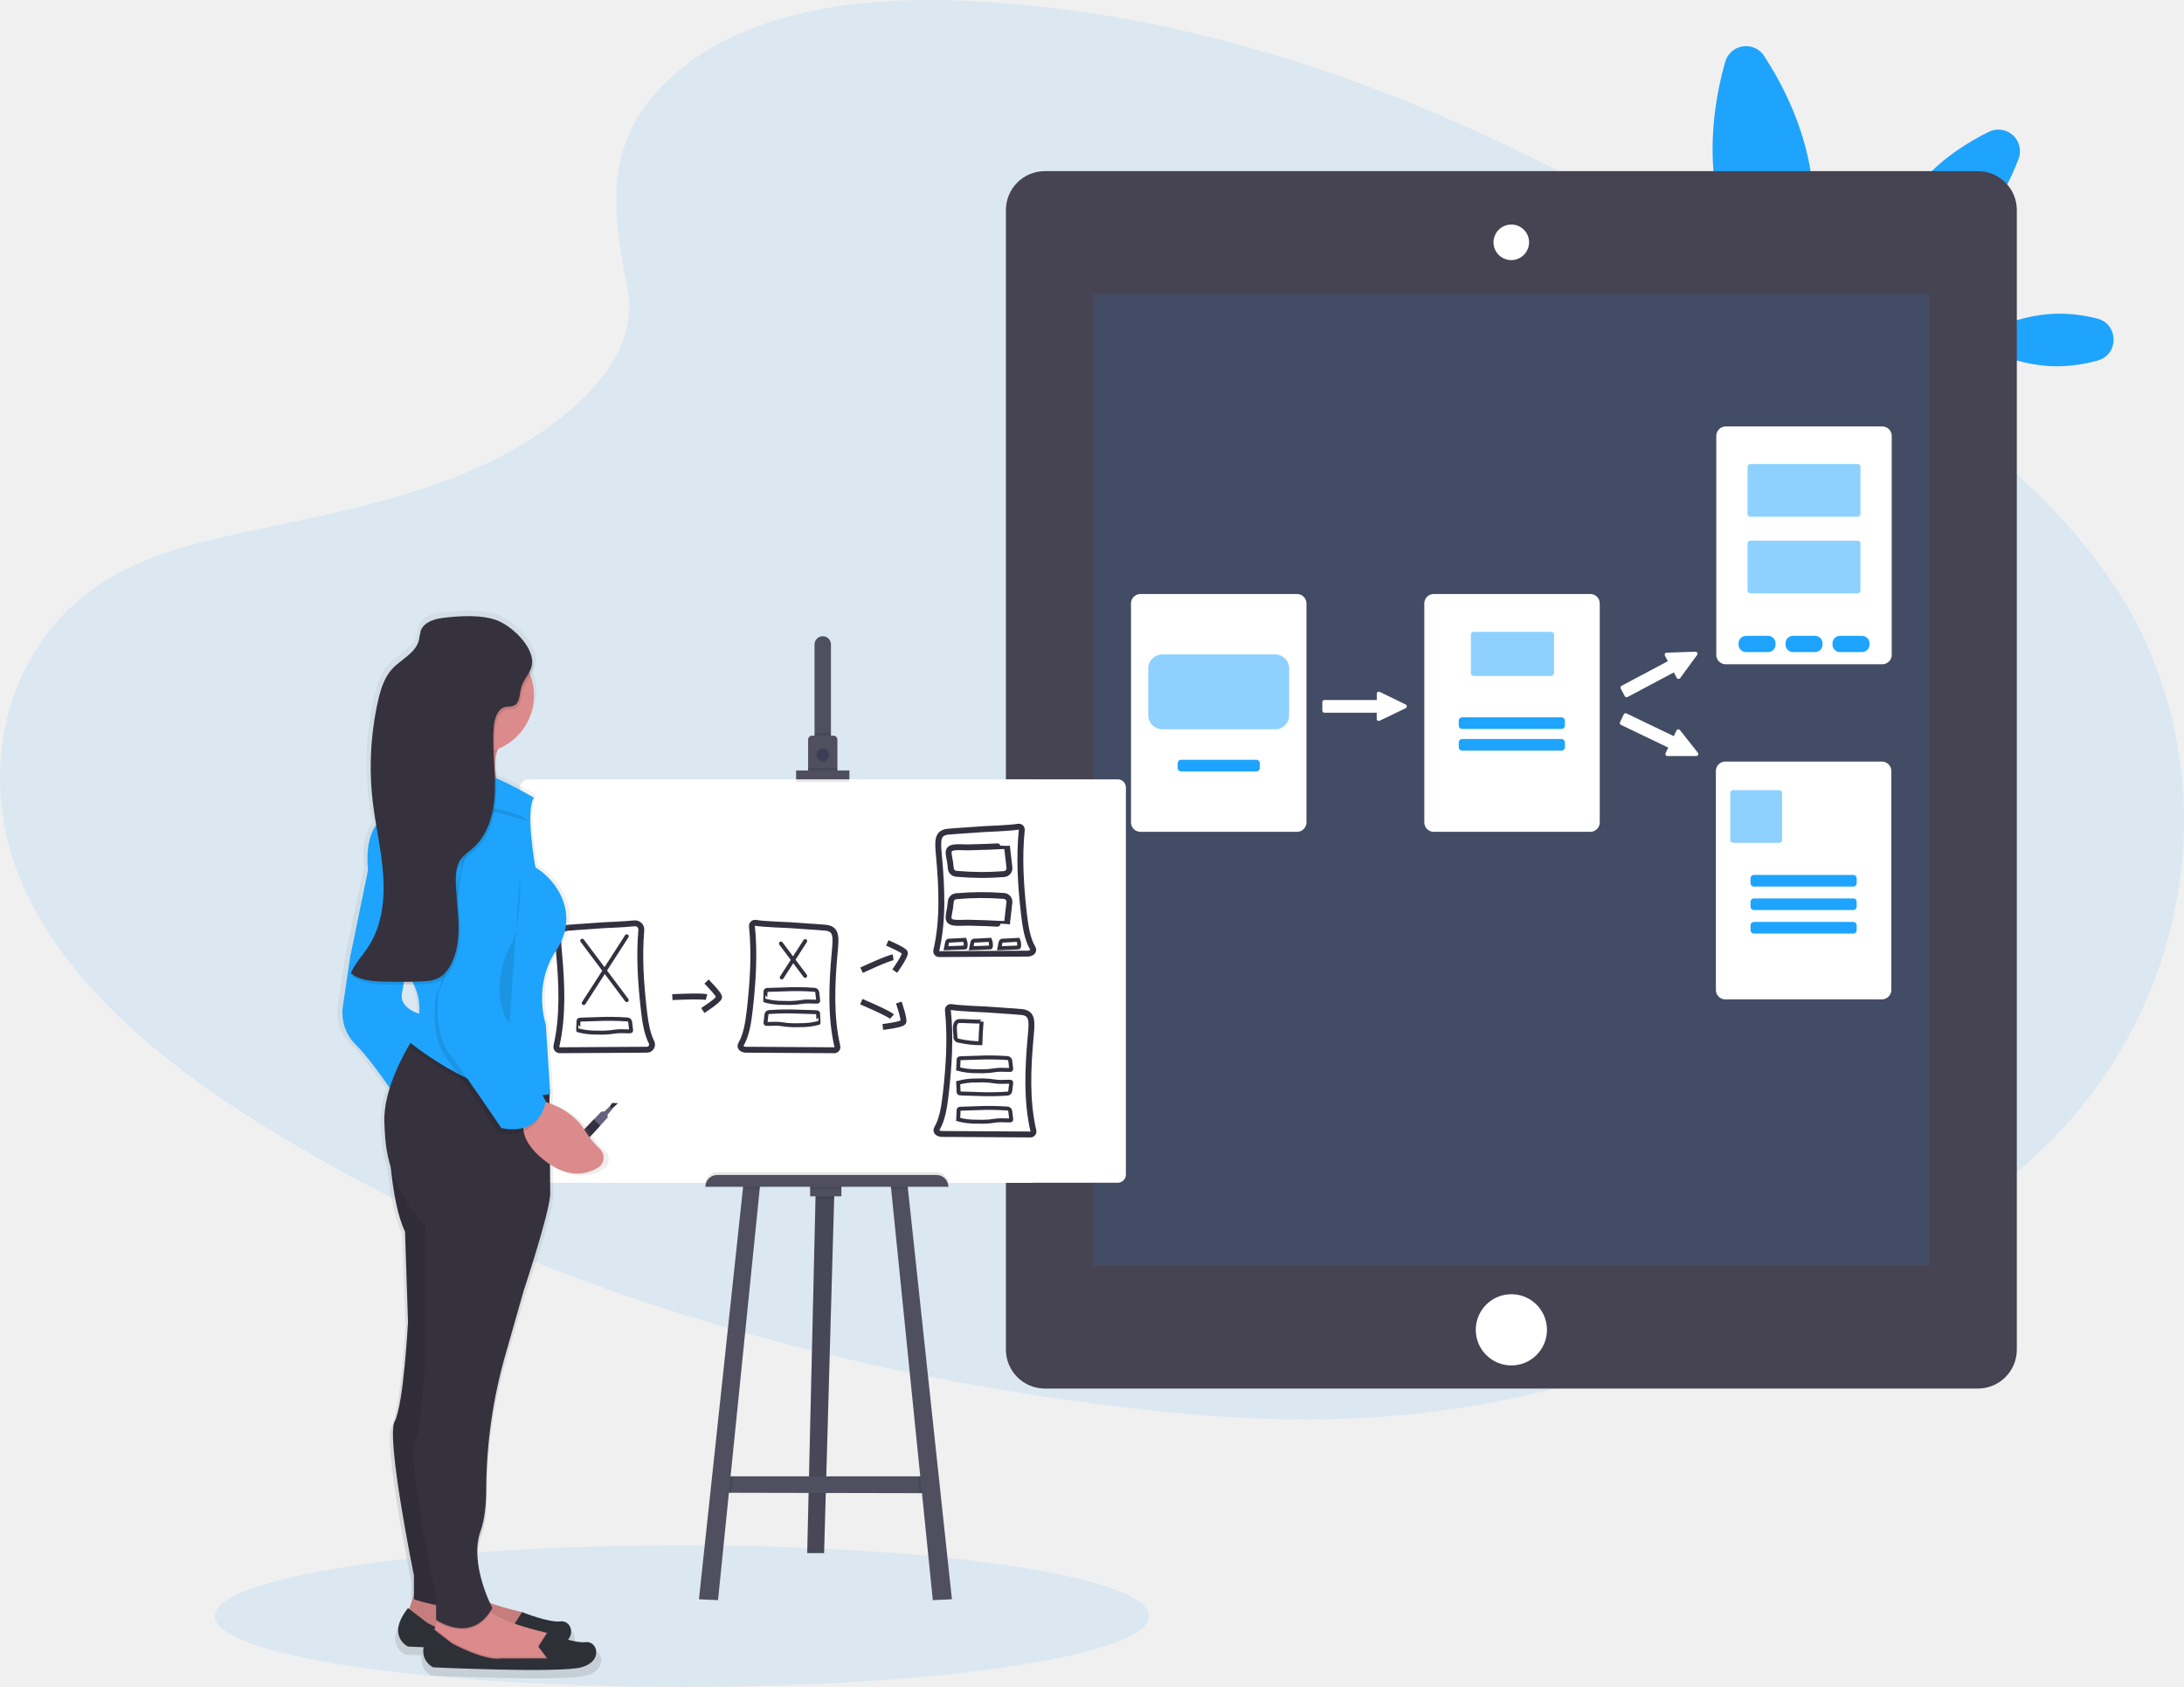
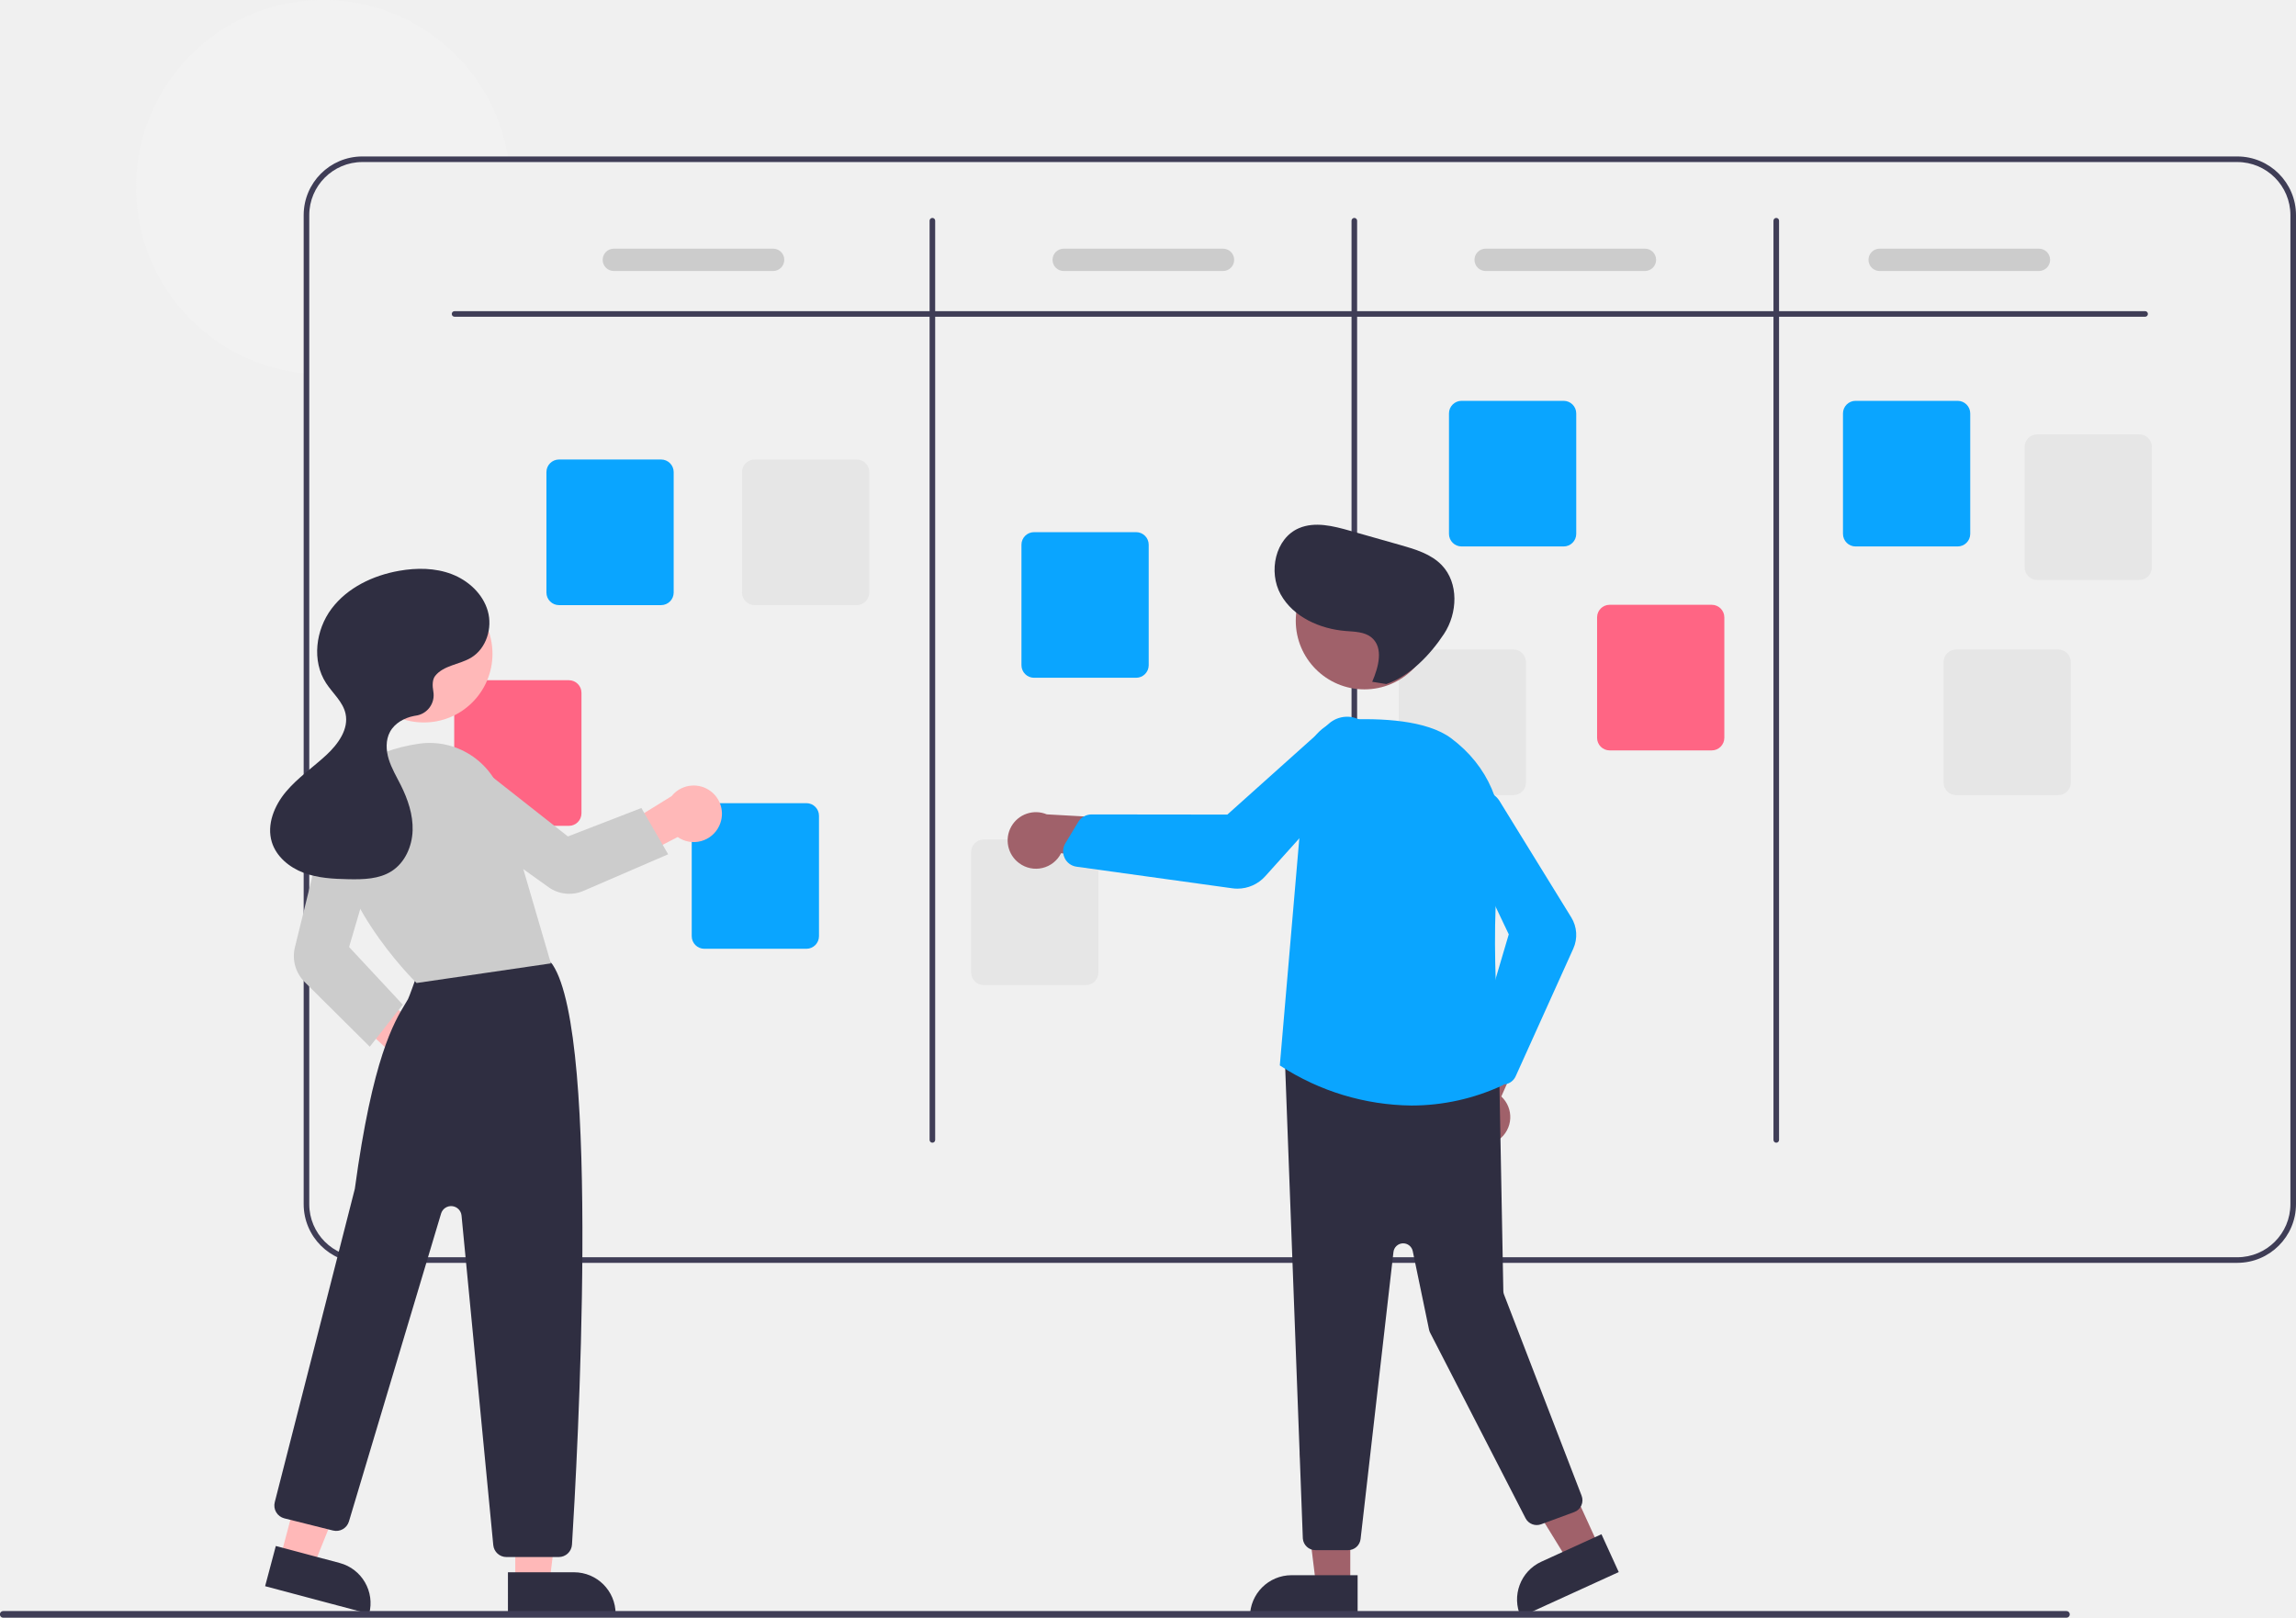
- <svg xmlns="http://www.w3.org/2000/svg" id="a6f4e524-a1b8-434a-a0ca-43acb27f4769" data-name="Layer 1" width="1110.46" height="857.68" viewBox="0 0 1110.46 857.68">
-   <defs>
-     <linearGradient id="ed123d47-1cc8-43ee-8efc-264e01b6d696" x1="2277.26" y1="874.51" x2="2277.26" y2="331.66" gradientTransform="translate(-1992)" gradientUnits="userSpaceOnUse">
-       <stop offset="0" stop-color="gray" stop-opacity="0.25" />
-       <stop offset="0.54" stop-color="gray" stop-opacity="0.12" />
-       <stop offset="1" stop-color="gray" stop-opacity="0.1" />
-     </linearGradient>
-   </defs>
-   <ellipse cx="346.73" cy="821.68" rx="237.5" ry="36" fill="#1ea4fd" opacity="0.1" />
-   <path d="M387.66,59C425.33,25.8,484.47,19,538.31,21.68,707.39,30,860,110.67,992.05,201.94c47.8,33.05,94.86,68.65,125.88,114.16,63.16,92.62,44.42,220.94-43.4,297.24-29.88,26-66.1,45.87-103.28,63.51-66.12,31.37-137.46,56.55-212.5,63.72-53.51,5.11-107.68.95-160.88-6.18-148.64-19.92-294.54-64-416.82-139.37C127.42,562,76.87,520.86,54.76,467.37s-8-121.27,46.81-152.92c22.65-13.1,49.73-19,76.24-24.57,39-8.17,78.68-16.23,113.9-32.84,36.37-17.17,79.44-50.36,72.24-88.34C356.22,127.93,350,92.14,387.66,59Z" transform="translate(-44.77 -21.16)" fill="#1ea4fd" opacity="0.1" />
-   <path d="M965.6,109.62c6.76,44.56-12.05,84.37-12.05,84.37S923.78,161.56,917,117c-3.79-25,.46-48.48,4.92-64.3a11,11,0,0,1,19.89-3C950.78,63.46,961.81,84.63,965.6,109.62Z" transform="translate(-44.77 -21.16)" fill="#1ea4fd" />
-   <path d="M1091.3,180.64a76.91,76.91,0,0,1,19.85,2.51c10.91,2.8,11.08,18.25.23,21.29a77.15,77.15,0,0,1-19.79,2.94c-24.53.27-44.56-12.89-44.56-12.89S1066.77,180.91,1091.3,180.64Z" transform="translate(-44.77 -21.16)" fill="#1ea4fd" />
-   <path d="M1022.32,112.9c-22.83,25.09-27.66,57.88-27.66,57.88s32.18-7.9,55-33c10.58-11.63,17.3-24.91,21.46-35.81A11,11,0,0,0,1056,88.17C1045.48,93.34,1032.9,101.27,1022.32,112.9Z" transform="translate(-44.77 -21.16)" fill="#1ea4fd" />
-   <rect x="511.46" y="87.01" width="514" height="618.97" rx="19.8" fill="#464353" />
-   <rect x="555.8" y="149.45" width="425.32" height="494.09" fill="#1ea4fd" opacity="0.1" />
-   <circle cx="768.46" cy="676.12" r="18.1" fill="#fff" />
-   <path d="M813.23,152.92a8.55,8.55,0,1,1,8.55-8.55A8.57,8.57,0,0,1,813.23,152.92Z" transform="translate(-44.77 -21.16)" fill="#fff" />
-   <path d="M813.23,136.32a8.05,8.05,0,1,1-8.05,8.05,8.06,8.06,0,0,1,8.05-8.05m0-1a9.05,9.05,0,1,0,9,9.05,9,9,0,0,0-9-9.05Z" transform="translate(-44.77 -21.16)" fill="#fff" />
-   <rect x="575.56" y="302.51" width="88.21" height="119.92" rx="4.3" fill="#fff" stroke="#fff" stroke-miterlimit="10" />
-   <rect x="583.83" y="332.73" width="71.67" height="38.05" rx="7.14" fill="#1ea4fd" opacity="0.5" />
-   <rect x="598.79" y="386.3" width="41.75" height="5.91" rx="1.69" fill="#1ea4fd" />
-   <rect x="724.69" y="302.51" width="88.21" height="119.92" rx="4.3" fill="#fff" stroke="#fff" stroke-miterlimit="10" />
-   <rect x="747.89" y="321.24" width="42.27" height="22.44" rx="1.46" fill="#1ea4fd" opacity="0.5" />
-   <rect x="741.71" y="364.71" width="53.96" height="5.91" rx="1.69" fill="#1ea4fd" />
-   <rect x="741.71" y="375.73" width="53.96" height="5.91" rx="1.69" fill="#1ea4fd" />
-   <rect x="873.15" y="217.32" width="88.21" height="119.92" rx="4.3" fill="#fff" stroke="#fff" stroke-miterlimit="10" />
-   <rect x="888.54" y="235.93" width="57.43" height="26.8" rx="1.46" fill="#1ea4fd" opacity="0.5" />
-   <rect x="888.54" y="274.88" width="57.43" height="26.8" rx="1.46" fill="#1ea4fd" opacity="0.5" />
-   <rect x="883.95" y="323.28" width="18.84" height="8.27" rx="3.83" fill="#1ea4fd" />
-   <rect x="907.84" y="323.28" width="18.84" height="8.27" rx="3.83" fill="#1ea4fd" />
-   <rect x="931.73" y="323.28" width="18.84" height="8.27" rx="3.83" fill="#1ea4fd" />
-   <rect x="872.94" y="387.7" width="88.21" height="119.92" rx="4.3" fill="#fff" stroke="#fff" stroke-miterlimit="10" />
-   <rect x="879.75" y="401.72" width="26.36" height="26.8" rx="1.46" fill="#1ea4fd" opacity="0.5" />
-   <rect x="890.07" y="444.84" width="53.96" height="5.91" rx="1.69" fill="#1ea4fd" />
-   <rect x="890.07" y="456.79" width="53.96" height="5.91" rx="1.69" fill="#1ea4fd" />
-   <rect x="890.07" y="468.74" width="53.96" height="5.91" rx="1.69" fill="#1ea4fd" />
-   <path d="M759.29,380.77l-1.35.65L747,386.68l-1,.47a.54.54,0,0,1-.73-.29.59.59,0,0,1,0-.2v-3.11a.53.53,0,0,0-.53-.53H718.15a.54.54,0,0,1-.54-.53V378.1a.54.54,0,0,1,.54-.53h26.62a.54.54,0,0,0,.53-.54v-3.18a.65.65,0,0,1,0-.2.54.54,0,0,1,.73-.28l1,.47,10.91,5.31,1.35.66A.53.53,0,0,1,759.29,380.77Z" transform="translate(-44.77 -21.16)" fill="#fff" stroke="#fff" stroke-miterlimit="10" />
-   <path d="M907.32,353.8l-.88,1.21-7.16,9.76-.63.87a.55.55,0,0,1-.78.09.48.48,0,0,1-.12-.16l-1.46-2.74a.55.55,0,0,0-.73-.23l-23.5,12.51a.53.53,0,0,1-.72-.22L869.28,371a.53.53,0,0,1,.22-.72L893,357.79a.53.53,0,0,0,.22-.72l-1.49-2.81a.35.35,0,0,1-.06-.19.52.52,0,0,1,.51-.59l1.07,0,12.12-.44,1.5-.05A.53.53,0,0,1,907.32,353.8Z" transform="translate(-44.77 -21.16)" fill="#fff" stroke="#fff" stroke-miterlimit="10" />
-   <path d="M907.24,405.06h-1.49l-12.11,0h-1.07a.53.53,0,0,1-.53-.57.45.45,0,0,1,.05-.19l1.34-2.81a.53.53,0,0,0-.25-.71l-24-11.52a.54.54,0,0,1-.25-.72l1.9-3.95a.52.52,0,0,1,.71-.25l24,11.53a.55.55,0,0,0,.72-.25l1.38-2.87a.52.52,0,0,1,.89-.1l.67.83,7.53,9.52.93,1.18A.53.53,0,0,1,907.24,405.06Z" transform="translate(-44.77 -21.16)" fill="#fff" stroke="#fff" stroke-miterlimit="10" />
-   <polygon points="424.19 606.65 424.11 609.58 419.01 789.65 410.43 789.65 414.64 609.58 414.72 606.2 424.19 606.65" fill="#504f60" />
-   <polygon points="424.19 606.65 424.11 609.58 419.01 789.65 410.43 789.65 414.64 609.58 414.72 606.2 424.19 606.65" opacity="0.1" />
-   <polygon points="473.84 759.19 467.42 759.17 371.97 758.97 366.89 758.96 369.59 750.61 473.16 750.61 473.84 759.19" fill="#504f60" />
-   <polygon points="424.19 606.65 424.11 609.58 414.64 609.58 414.72 606.2 424.19 606.65" opacity="0.1" />
-   <rect x="411.9" y="602.25" width="15.91" height="5.98" fill="#504f60" />
-   <polygon points="372.82 750.61 371.97 758.97 366.89 758.96 369.59 750.61 372.82 750.61" opacity="0.1" />
-   <polygon points="386.52 602.14 386.25 604.73 365.08 813.56 355.38 813.11 377.69 604.73 377.94 602.36 386.52 602.14" fill="#504f60" />
-   <polygon points="473.84 759.19 467.42 759.17 466.55 750.61 473.16 750.61 473.84 759.19" opacity="0.1" />
-   <polygon points="484 813.11 474.29 813.56 453.12 604.73 452.86 602.14 461.43 602.36 461.68 604.73 484 813.11" fill="#504f60" />
-   <rect x="311.38" y="396.23" width="213.91" height="205.11" fill="#fff" />
-   <rect x="264.46" y="396.23" width="308" height="205.11" rx="4.13" fill="#fff" />
-   <path d="M467.27,348.8v49.53h-8.34V348.8a4.17,4.17,0,1,1,8.34,0Z" transform="translate(-44.77 -21.16)" fill="#504f60" />
-   <rect x="414.16" y="372.66" width="8.35" height="4.51" opacity="0.1" />
-   <path d="M470.55,397.2v16.36H455.66V397.2a2,2,0,0,1,2-2h10.83A2,2,0,0,1,470.55,397.2Z" transform="translate(-44.77 -21.16)" fill="#504f60" />
-   <circle cx="418.33" cy="384.39" r="3.16" opacity="0.1" />
-   <circle cx="418.33" cy="383.71" r="3.16" fill="#3f3d56" />
-   <rect x="410.89" y="390.37" width="14.89" height="2.03" opacity="0.1" />
-   <rect x="404.79" y="393.08" width="27.08" height="4.51" opacity="0.1" />
-   <rect x="404.79" y="391.72" width="27.08" height="4.51" fill="#504f60" />
-   <path d="M364.63,596H476.21a6,6,0,0,1,6,6v0a0,0,0,0,1,0,0H358.65a0,0,0,0,1,0,0v0A6,6,0,0,1,364.63,596Z" opacity="0.1" />
-   <polygon points="377.94 602.36 386.52 602.14 386.25 604.73 377.69 604.73 377.94 602.36" opacity="0.1" />
-   <rect x="411.9" y="602.25" width="15.91" height="2.48" opacity="0.1" />
-   <polygon points="461.68 604.73 453.12 604.73 452.86 602.14 461.43 602.36 461.68 604.73" opacity="0.1" />
-   <path d="M364.63,597.4H476.21a6,6,0,0,1,6,6v0a0,0,0,0,1,0,0H358.65a0,0,0,0,1,0,0v0a6,6,0,0,1,6-6Z" fill="#504f60" />
-   <path d="M562.59,441.48a1.49,1.49,0,0,1,1.71,1.64c-1.45,14-.52,28.34,1.05,42.31.73,6.39,1.72,13.15,4.55,17.89a1.51,1.51,0,0,1-.2,1.86,4,4,0,0,1-2.78.83l-44.63.25a1.49,1.49,0,0,1-1.46-1.84c3.59-15.3,2.82-32,1.38-47.87-.71-7.81-1.12-12,4.71-12.55,6-.54,12-.79,18-1.29C546.36,442.59,557.9,442.25,562.59,441.48Z" transform="translate(-44.77 -21.16)" fill="#fff" stroke="#33313f" stroke-miterlimit="10" stroke-width="3" />
-   <path d="M528.44,533.17a1.49,1.49,0,0,0-1.71,1.64c1.45,14,.52,28.34-1.06,42.31-.72,6.39-1.71,13.15-4.54,17.9a1.49,1.49,0,0,0,.2,1.85,4,4,0,0,0,2.78.83l44.63.26a1.51,1.51,0,0,0,1.46-1.85c-3.59-15.3-2.82-32-1.38-47.87.71-7.81,1.12-12-4.71-12.55s-12-.79-18-1.29C544.67,534.28,533.13,533.94,528.44,533.17Z" transform="translate(-44.77 -21.16)" fill="#fff" stroke="#33313f" stroke-miterlimit="10" stroke-width="3" />
-   <path d="M541.55,558.93a132.37,132.37,0,0,1,15.56.19,1.47,1.47,0,0,1,1.32,1.3l.49,4.09a.58.58,0,0,1-.12.53.55.55,0,0,1-.38.1c-2.18.06-4.36-.19-6.53,0-1.35.11-2.69.37-4,.52a47.75,47.75,0,0,1-6.66.12,33.56,33.56,0,0,1-9.27-1.14s.18-3.39.18-3.71c0-1.58-.05-1.72,1.58-1.76Z" transform="translate(-44.77 -21.16)" fill="none" stroke="#33313f" stroke-linecap="round" stroke-miterlimit="10" stroke-width="2" />
-   <path d="M541.55,577.37a130.24,130.24,0,0,0,15.56-.2,1.47,1.47,0,0,0,1.32-1.3l.49-4.08a.6.6,0,0,0-.12-.54.55.55,0,0,0-.38-.1c-2.18-.06-4.36.2-6.53,0-1.35-.1-2.69-.36-4-.51a46.26,46.26,0,0,0-6.66-.12,33.56,33.56,0,0,0-9.27,1.14s.18,3.38.18,3.71c0,1.58-.05,1.71,1.58,1.76Z" transform="translate(-44.77 -21.16)" fill="none" stroke="#33313f" stroke-linecap="round" stroke-miterlimit="10" stroke-width="2" />
-   <path d="M541.55,584.59a130.24,130.24,0,0,1,15.56.2,1.47,1.47,0,0,1,1.32,1.3l.49,4.08a.6.6,0,0,1-.12.54.55.55,0,0,1-.38.1c-2.18.06-4.36-.2-6.53,0-1.35.1-2.69.37-4,.52a47.75,47.75,0,0,1-6.66.11,33.55,33.55,0,0,1-9.27-1.13s.18-3.39.18-3.72c0-1.58-.05-1.71,1.58-1.75Z" transform="translate(-44.77 -21.16)" fill="none" stroke="#33313f" stroke-linecap="round" stroke-miterlimit="10" stroke-width="2" />
-   <path d="M548.12,499a6.61,6.61,0,0,1,.44,3.48.52.52,0,0,1-.07.27.54.54,0,0,1-.42.15l-9.5.37s.53-2.8.6-3c.33-1.14,1.16-.84,2.23-.9Z" transform="translate(-44.77 -21.16)" fill="#fff" stroke="#33313f" stroke-linecap="round" stroke-miterlimit="10" stroke-width="2" />
-   <path d="M562.47,499a6.61,6.61,0,0,1,.43,3.48.51.51,0,0,1-.06.27.56.56,0,0,1-.42.15l-9.51.37s.54-2.8.61-3c.32-1.14,1.15-.84,2.23-.9Z" transform="translate(-44.77 -21.16)" fill="#fff" stroke="#33313f" stroke-linecap="round" stroke-miterlimit="10" stroke-width="2" />
-   <path d="M556.74,451.26l1.28,11a3,3,0,0,1-2.73,3.31,142.81,142.81,0,0,1-24.38-.16,3,3,0,0,1-2.71-2.86,42.69,42.69,0,0,0-.86-5.83c-.33-2-.69-3.93,1.67-4.52s5.59-.17,8.17-.22q4.64-.09,9.25-.26C547.29,451.72,556.74,451.21,556.74,451.26Z" transform="translate(-44.77 -21.16)" fill="none" stroke="#33313f" stroke-miterlimit="10" stroke-width="3" />
-   <path d="M556.74,491,558,480a3,3,0,0,0-2.73-3.31,143.84,143.84,0,0,0-24.38.15,3,3,0,0,0-2.71,2.87,42.69,42.69,0,0,1-.86,5.83c-.33,2-.69,3.93,1.67,4.52s5.59.17,8.17.22c3.09.06,6.17.14,9.25.26C547.29,490.57,556.74,491.08,556.74,491Z" transform="translate(-44.77 -21.16)" fill="none" stroke="#33313f" stroke-miterlimit="10" stroke-width="3" />
-   <path d="M543.89,540.57q-.5,5.49-.63,11a52.07,52.07,0,0,1-10.91-1.25,1.93,1.93,0,0,1-1.79-2.36c-.07-2.28-1.27-7.37,1.94-7.69C533.46,540.17,543.88,540.75,543.89,540.57Z" transform="translate(-44.77 -21.16)" fill="none" stroke="#33313f" stroke-linecap="round" stroke-miterlimit="10" stroke-width="2" />
-   <path d="M367.32,490.61a3.19,3.19,0,0,1,3.52,3.47c-1.15,13.31-.24,26.94,1.26,40.21.67,5.9,1.56,12.11,3.92,16.76a2.62,2.62,0,0,1-2.32,3.82h0l-44.28.26a1.76,1.76,0,0,1-1.73-2.14c3.51-15.22,2.74-31.84,1.31-47.58-.72-7.81-1.12-12,4.7-12.55,6-.53,12-.78,17.95-1.29C352.92,491.47,362,491.19,367.32,490.61Z" transform="translate(-44.77 -21.16)" fill="#fff" stroke="#33313f" stroke-linecap="round" stroke-miterlimit="10" stroke-width="3" />
-   <path d="M428.92,490.36a1.59,1.59,0,0,0-1.82,1.76c1.43,13.93.5,28.25-1.07,42.17-.72,6.39-1.71,13.12-4.53,17.87a1.58,1.58,0,0,0,.42,2.07,4.19,4.19,0,0,0,2.54.64l44.51.26a1.6,1.6,0,0,0,1.55-2c-3.55-15.27-2.79-31.95-1.35-47.75.71-7.81,1.12-12-4.7-12.55-6-.53-12-.78-18-1.29C445,491.45,433.7,491.12,428.92,490.36Z" transform="translate(-44.77 -21.16)" fill="#fff" stroke="#33313f" stroke-miterlimit="10" stroke-width="3" />
-   <line x1="296.04" y1="478.29" x2="318.68" y2="508.49" fill="#fff" stroke="#33313f" stroke-linecap="round" stroke-miterlimit="10" stroke-width="2" />
-   <line x1="318.68" y1="476.03" x2="296.79" y2="510" fill="#fff" stroke="#33313f" stroke-linecap="round" stroke-miterlimit="10" stroke-width="2" />
-   <line x1="397.07" y1="479.71" x2="409.4" y2="496.16" fill="#fff" stroke="#33313f" stroke-linecap="round" stroke-miterlimit="10" stroke-width="2" />
-   <line x1="409.4" y1="478.47" x2="397.48" y2="496.98" fill="#fff" stroke="#33313f" stroke-linecap="round" stroke-miterlimit="10" stroke-width="2" />
-   <path d="M348.29,539.3a132.56,132.56,0,0,1,15.57.19,1.49,1.49,0,0,1,1.32,1.3l.48,4.09a.63.63,0,0,1-.11.54.7.7,0,0,1-.38.1c-2.18.06-4.37-.2-6.54,0-1.35.1-2.68.36-4,.51a47.72,47.72,0,0,1-6.66.12,33.44,33.44,0,0,1-9.26-1.14c-.06,0,.18-3.38.18-3.71,0-1.58-.06-1.71,1.57-1.76Z" transform="translate(-44.77 -21.16)" fill="none" stroke="#33313f" stroke-linecap="round" stroke-miterlimit="10" stroke-width="2" />
-   <path d="M443.41,524.2a130.43,130.43,0,0,1,15.57.2,1.47,1.47,0,0,1,1.32,1.3l.48,4.08a.63.63,0,0,1-.11.54.56.56,0,0,1-.38.1c-2.18.06-4.37-.2-6.54,0-1.35.1-2.68.37-4,.51a46.26,46.26,0,0,1-6.66.12,33.56,33.56,0,0,1-9.27-1.14c-.05,0,.18-3.38.18-3.71,0-1.58-.05-1.71,1.58-1.76Z" transform="translate(-44.77 -21.16)" fill="none" stroke="#33313f" stroke-linecap="round" stroke-miterlimit="10" stroke-width="2" />
-   <path d="M451.34,535.53a132.39,132.39,0,0,0-15.56.19,1.47,1.47,0,0,0-1.32,1.3L434,541.1a.57.57,0,0,0,.11.54.55.55,0,0,0,.38.1c2.18.06,4.36-.19,6.54,0,1.35.1,2.68.37,4,.52a49.33,49.33,0,0,0,6.66.12,33.47,33.47,0,0,0,9.27-1.14c.05,0-.18-3.39-.18-3.71,0-1.59.06-1.72-1.57-1.76Z" transform="translate(-44.77 -21.16)" fill="none" stroke="#33313f" stroke-linecap="round" stroke-miterlimit="10" stroke-width="2" />
-   <path d="M386.63,528.13s14.71-.75,17.35,0" transform="translate(-44.77 -21.16)" fill="none" stroke="#33313f" stroke-miterlimit="10" stroke-width="3" />
-   <path d="M404,520.21s6.41,6.41,6.41,7.92-8.3,6.79-8.3,6.79" transform="translate(-44.77 -21.16)" fill="none" stroke="#33313f" stroke-miterlimit="10" stroke-width="3" />
-   <path d="M482.84,514.45s13.33-6.24,16.06-6.54" transform="translate(-44.77 -21.16)" fill="none" stroke="#33313f" stroke-miterlimit="10" stroke-width="3" />
-   <path d="M495.92,500.58s8.35,3.52,8.92,4.91-5.12,9.42-5.12,9.42" transform="translate(-44.77 -21.16)" fill="none" stroke="#33313f" stroke-miterlimit="10" stroke-width="3" />
-   <path d="M482.7,530.43s13.55,5.75,15.6,7.59" transform="translate(-44.77 -21.16)" fill="none" stroke="#33313f" stroke-miterlimit="10" stroke-width="3" />
-   <path d="M501.76,530.89s3,8.57,2.3,9.93-10.43,2.48-10.43,2.48" transform="translate(-44.77 -21.16)" fill="none" stroke="#33313f" stroke-miterlimit="10" stroke-width="3" />
-   <path d="M535.29,499a6.61,6.61,0,0,1,.43,3.48.51.51,0,0,1-.06.27.56.56,0,0,1-.42.15l-9.51.37s.54-2.8.61-3c.32-1.14,1.16-.84,2.23-.9Z" transform="translate(-44.77 -21.16)" fill="#fff" stroke="#33313f" stroke-linecap="round" stroke-miterlimit="10" stroke-width="2" />
-   <polygon points="310.87 564.02 314.23 560.89 311.23 560.77 309.66 563.18 310.87 564.02" fill="#33313f" />
-   <polygon points="286.7 585.94 290.26 581.37 291.05 580.55 301.95 569.13 305.66 565.25 307.4 565.04 309.9 562.56 311.37 563.85 308.94 566.69 308.98 568.18 305.19 572.29 294.49 583.91 293.8 584.65 289.5 588.63 286.7 585.94" fill="#65617d" />
-   <polygon points="291.05 580.55 301.95 569.13 305.19 572.29 294.49 583.91 291.05 580.55" fill="#33313f" />
-   <path d="M352.27,606.11a48,48,0,0,1-8.19-10c-4.8-7.48-12.82-11.52-18.32-13.53l0-2.43.34-.07-.15-2.26.15,0-.39-6v-.05h0L323.73,542s-7.05-19.85,5.48-38.16.78-35.87-11-42.74c0,0-5.48-29-.78-35.87a203.68,203.68,0,0,0-19.68-9.95c-.11-.36-.2-.72-.29-1.1-.13-2.7-.3-5.4-.45-8.1a29.47,29.47,0,0,1,.77-4.16c.15-.57.32-1.14.5-1.73a29.78,29.78,0,0,0,19.15-27.61,29,29,0,0,0-1.86-10.24A12.87,12.87,0,0,0,317,359c.75-3.09-.1-6.39-1.86-9.52C312,342.7,304.17,336.35,298.49,334c-8.14-3.3-20.39-2.52-28.87-1.5-4.76.57-10.19,2.16-11.91,6.52-.63,1.6-.64,3.37-1.08,5-1.78,6.66-9.47,9.76-14.22,14.86-4.2,4.5-6,10.59-7.4,16.52a151.21,151.21,0,0,0-2.75,51.85c.48,4,1.12,7.95,1.8,11.91-2.86,4-5.44,11.07-4.26,23.35l-9.4,44.26-3.91,25.95s-2.35,10.68,7,19.84c6,5.84,13.25,15.71,17.72,22.1a52.45,52.45,0,0,0-2.85,17.59c.1,2.72.25,5.35.44,7.85a69.33,69.33,0,0,0,3,15.64c1.1,10.66,3.27,24.29,7.52,33l1.56,46.55s-2.35,42.74-7,51.13,10.17,79.37,10.17,79.37v9.92l-2.5,7.34-.63-.47c-11.74,14.5,0,19.84,0,19.84s3.2.15,8.31.35a9.36,9.36,0,0,0,5,10.34s66.53,3.05,78.28,0,8.61-13.74,2.34-13c-2.39.3-5.92-.33-9.37-1.22,3.65-4.25.73-10-3.93-9.46-6.26.76-20.35-4.78-20.35-4.78l-.07.09a10.5,10.5,0,0,0-1.38-.42,156.67,156.67,0,0,1-15.49-4.33c-3-6.43-10-23.71-5-37.11,2.26-6.06,3-14.12,3-21.94a249,249,0,0,1,10.31-69.66l9.39-32s13.31-38.93,14.09-49.61L326,614.13c11,7,19.75,4.9,25.33,1.63A6,6,0,0,0,352.27,606.11Zm-104.47-81c.27-1.12.49-2.34.68-3.63,1.84,0,3.69,0,5.53-.06a28.17,28.17,0,0,1,2.78,15C252.55,535.11,246.21,531.9,247.8,525.16Z" transform="translate(-44.77 -21.16)" fill="url(#ed123d47-1cc8-43ee-8efc-264e01b6d696)" />
-   <path d="M255.24,832l-3,9,9.79,9.79,32.39,7.53,23.35-2.26-1.51-8.29h0a10,10,0,0,0-7.42-7.29c-9.6-2.26-27.9-7.4-31.75-14.55Z" transform="translate(-44.77 -21.16)" fill="#db8b8b" />
-   <path d="M255.24,832l-3,9,9.79,9.79,32.39,7.53,23.35-2.26-1.51-8.29h0a10,10,0,0,0-7.42-7.29c-9.6-2.26-27.9-7.4-31.75-14.55Z" transform="translate(-44.77 -21.16)" opacity="0.1" />
-   <path d="M310.23,853.8l-4.52-6,4.52-7s13.55,5.47,19.58,4.72,9,9.79-2.26,12.8-75.32,0-75.32,0-11.3-5.27,0-19.58l9.79,7.53s16.57,9,24.86,7.53Z" transform="translate(-44.77 -21.16)" fill="#2e3037" />
-   <path d="M330.56,866.61l-23.35,2.26-32.39-7.54L265,851.54l.8-2.39,1.12-3.36,1.1-3.29,21.84-6a13.5,13.5,0,0,0,4.43,4.43c7.09,4.85,19.84,8.36,27.32,10.11.31.08.63.17.93.28a9.92,9.92,0,0,1,6.49,7Z" transform="translate(-44.77 -21.16)" fill="#db8b8b" />
-   <path d="M330.56,866.61l-23.35,2.26-32.39-7.54L265,851.54l.8-2.39,9,6.91s16.58,9,24.86,7.53H323l-4.52-6,4.06-6.27a9.92,9.92,0,0,1,6.49,7Z" transform="translate(-44.77 -21.16)" opacity="0.1" />
-   <path d="M323,864.35l-4.52-6,4.52-7s13.56,5.47,19.58,4.72,9,9.79-2.25,12.81-75.33,0-75.33,0-11.3-5.28,0-19.59l9.79,7.53s16.58,9,24.86,7.54Z" transform="translate(-44.77 -21.16)" fill="#2e3037" />
-   <path d="M304.2,427.48s-36.15,3.76-30.88-11.3a27,27,0,0,0,1.11-13.3,36.91,36.91,0,0,0-6.38-15.32l33.89,5.27a42.32,42.32,0,0,0-4.59,10.88C293.31,419.7,304.2,427.48,304.2,427.48Z" transform="translate(-44.77 -21.16)" fill="#db8b8b" />
-   <path d="M242.44,599.21s.75,32.39,8.28,48.21l1.51,45.94s-2.26,42.19-6.78,50.47,9.79,78.34,9.79,78.34v12.05s24.1,9,30.88-1.51l-6.78-89.63,3-124.28Z" transform="translate(-44.77 -21.16)" fill="#35323e" />
-   <path d="M242.43,599.21s.75,32.39,8.28,48.21l1.51,45.94s-2.26,42.19-6.78,50.47,9.79,78.34,9.79,78.34v12.05s24.1,9,30.88-1.51l-6.78-89.63,3-124.28Z" transform="translate(-44.77 -21.16)" opacity="0.1" />
-   <path d="M227.37,495.27l-4.52,12.05-3.76,25.61a22.65,22.65,0,0,0,6.78,19.58c9,9,21.09,27.87,21.09,27.87l14.31-42.93s-14.31-2.26-12-12.05,1.5-27.87,1.5-27.87Z" transform="translate(-44.77 -21.16)" fill="#1ea4fd" />
-   <path d="M294.32,840.91c-9.67,15.21-24.7,6.59-27.37,4.88l1.1-3.29,21.84-6A13.5,13.5,0,0,0,294.32,840.91Z" transform="translate(-44.77 -21.16)" opacity="0.1" />
-   <path d="M324.54,628.59c-.76,10.54-13.56,49-13.56,49l-9,31.61A251.29,251.29,0,0,0,292,777.92c0,7.71-.71,15.67-2.88,21.65-6,16.57,6,39.17,6,39.17-10.54,18.83-28.62,6-28.62,6v-12S252.23,767.18,256,754.38s5.28-47.46,5.28-47.46V644.41a70.9,70.9,0,0,1-20.67-45c-.18-2.47-.33-5.06-.42-7.75-.61-17,11-36.92,15.54-44,1.1-1.72,1.78-2.68,1.78-2.68L324,571.36l.15.06,0,2.57,0,5.7Z" transform="translate(-44.77 -21.16)" fill="#35323e" />
-   <path d="M301.94,392.83a42.32,42.32,0,0,0-4.59,10.88,29.42,29.42,0,0,1-22.92-.83,36.91,36.91,0,0,0-6.38-15.32Z" transform="translate(-44.77 -21.16)" opacity="0.1" />
-   <circle cx="242.11" cy="353.59" r="29.38" fill="#db8b8b" />
-   <path d="M324.54,579.63l-.33.06C292.63,586.18,253,553.27,253,553.27a38,38,0,0,0,2.74-5.61c1.1-1.72,1.78-2.68,1.78-2.68L324,571.36l.17,2.63Z" transform="translate(-44.77 -21.16)" opacity="0.1" />
-   <path d="M316.25,426.73s-42.18-25.61-55.74-15.07l-18.83,24.1s-12.05,3.77-9.79,27.87l-9,43.69L250,514.1s15.82,15.06,3,36.91c0,0,39.92,33.14,71.56,26.36L322.28,542s-6.78-19.59,5.27-37.66.75-35.4-10.54-42.18C317,462.13,311.73,433.5,316.25,426.73Z" transform="translate(-44.77 -21.16)" fill="#1ea4fd" />
-   <path d="M318.51,580.38s15.82,3,23.35,15.07a46.86,46.86,0,0,0,7.89,9.85,6,6,0,0,1-.94,9.52c-6,3.6-15.72,5.81-28-4.31C299.68,593.19,318.51,580.38,318.51,580.38Z" transform="translate(-44.77 -21.16)" fill="#db8b8b" />
-   <path d="M295.16,441s-15.06-1.51-18.83,37.66-9.79,48.2-9.79,48.2-3.77,20.34,5.27,32.39S298.17,597,298.17,597s18.84,5.28,22.6-13.56l-23.35-43.68s-3.76-15.07,5.27-25.61S318.51,433.5,295.16,441Z" transform="translate(-44.77 -21.16)" opacity="0.1" />
-   <path d="M296.67,438.78s-15.07-1.51-18.83,37.66-9.79,48.2-9.79,48.2S264.28,545,273.32,557s26.36,37.66,26.36,37.66,18.83,5.28,22.6-13.55l-23.35-43.69s-3.77-15.07,5.27-25.61S320,431.24,296.67,438.78Z" transform="translate(-44.77 -21.16)" fill="#1ea4fd" />
-   <path d="M309.1,467s1.5,23.35-5.28,36.16-6.78,29.37,0,38.41" transform="translate(-44.77 -21.16)" opacity="0.1" />
-   <path d="M312.86,438.4s-6-6-23.35-6.78-24.85-6-24.85-6" transform="translate(-44.77 -21.16)" opacity="0.1" />
-   <path d="M271,336.79c-4.58.56-9.81,2.13-11.46,6.44-.61,1.58-.62,3.32-1.05,5-1.71,6.58-9.11,9.64-13.68,14.67-4,4.44-5.81,10.45-7.12,16.3A153.13,153.13,0,0,0,235,430.34c1.47,12.49,4.47,24.78,5.32,37.33s-.7,25.75-7.56,36.29c-3,4.54-6.84,8.52-8.93,13.51,4.32,3.5,10.28,4,15.84,4.19q9.72.33,19.44,0c3.4-.12,6.95-.34,9.88-2.06a15.31,15.31,0,0,0,5.19-5.56c3.7-6.29,4.64-13.85,4.48-21.15s-1.31-14.55-1.45-21.85c-.07-4,.24-8.2,2.53-11.46,1.65-2.35,4.16-3.93,6.31-5.84,8.07-7.14,10.83-18.6,11.1-29.37s-1.5-21.56-.59-32.29c.35-4.21,1.92-9.25,6.06-10.07,1.3-.26,2.69,0,3.93-.5,3.32-1.27,3-5.95,3.94-9.37,1.07-3.85,4.35-6.82,5.27-10.7,2.17-9.11-9.43-20-17-23.16C290.91,335,279.12,335.79,271,336.79Z" transform="translate(-44.77 -21.16)" opacity="0.1" />
-   <path d="M270.21,335.29c-4.58.56-9.81,2.13-11.46,6.43a46,46,0,0,0-1,5c-1.71,6.58-9.12,9.64-13.69,14.68-4,4.43-5.81,10.44-7.12,16.3a153.33,153.33,0,0,0-2.64,51.17c1.47,12.49,4.47,24.79,5.31,37.33s-.69,25.75-7.55,36.29c-3,4.54-6.84,8.52-8.93,13.51,4.32,3.51,10.28,4,15.84,4.19q9.72.33,19.44,0c3.4-.12,6.95-.33,9.88-2.06a15.13,15.13,0,0,0,5.18-5.56c3.71-6.29,4.64-13.85,4.49-21.15s-1.32-14.55-1.45-21.85c-.07-4,.24-8.2,2.52-11.45,1.66-2.36,4.17-3.94,6.32-5.84,8.06-7.15,10.83-18.61,11.1-29.38s-1.51-21.56-.6-32.29c.36-4.2,1.93-9.25,6.06-10.06,1.31-.26,2.7,0,3.94-.51,3.32-1.27,3-5.94,3.94-9.37,1.06-3.85,4.34-6.81,5.27-10.69,2.17-9.12-9.43-20-17-23.17C290.15,333.51,278.37,334.28,270.21,335.29Z" transform="translate(-44.77 -21.16)" fill="#35323e" />
+ <svg xmlns="http://www.w3.org/2000/svg" id="afc98551-3d88-4acb-87ed-36f06011ac7a" data-name="Layer 1" width="821.676" height="579.01" viewBox="0 0 821.676 579.01">
+   <path d="M371.238,218.495h-52.4a19.017,19.017,0,0,0-19,19v56.81c-.67-.04-1.34-.1-2-.18a66.999,66.999,0,1,1,73.1-77.63C371.048,217.155,371.148,217.825,371.238,218.495Z" transform="translate(-189.1619 -160.4952)" fill="#f2f2f2" />
+   <path d="M989.838,216.495h-671a21.023,21.023,0,0,0-21,21v354a21.023,21.023,0,0,0,21,21h671a21.023,21.023,0,0,0,21-21v-354A21.023,21.023,0,0,0,989.838,216.495Zm19,375a19.017,19.017,0,0,1-19,19h-671a19.017,19.017,0,0,1-19-19v-354a19.017,19.017,0,0,1,19-19h671a19.017,19.017,0,0,1,19,19Z" transform="translate(-189.1619 -160.4952)" fill="#3f3d56" />
+   <path d="M956.838,273.865h-605a1,1,0,0,1,0-2h605a1,1,0,0,1,0,2Z" transform="translate(-189.1619 -160.4952)" fill="#3f3d56" />
+   <path d="M522.838,569.495a1,1,0,0,1-1-1v-329a1,1,0,1,1,2,0v329A1,1,0,0,1,522.838,569.495Z" transform="translate(-189.1619 -160.4952)" fill="#3f3d56" />
+   <path d="M673.838,569.495a1,1,0,0,1-1-1v-329a1,1,0,1,1,2,0v329A1,1,0,0,1,673.838,569.495Z" transform="translate(-189.1619 -160.4952)" fill="#3f3d56" />
+   <path d="M824.838,569.495a1,1,0,0,1-1-1v-329a1,1,0,1,1,2,0v329A1,1,0,0,1,824.838,569.495Z" transform="translate(-189.1619 -160.4952)" fill="#3f3d56" />
+   <path d="M425.754,377.083h-36.54a4.505,4.505,0,0,1-4.5-4.5V329.463a4.505,4.505,0,0,1,4.5-4.5h36.54a4.505,4.505,0,0,1,4.5,4.5v43.12A4.505,4.505,0,0,1,425.754,377.083Z" transform="translate(-189.1619 -160.4952)" fill="#0aa5ff" />
+   <path d="M477.754,500.083h-36.54a4.505,4.505,0,0,1-4.5-4.5V452.463a4.505,4.505,0,0,1,4.5-4.5h36.54a4.505,4.505,0,0,1,4.5,4.5v43.12A4.505,4.505,0,0,1,477.754,500.083Z" transform="translate(-189.1619 -160.4952)" fill="#0aa5ff" />
+   <path d="M595.754,403.083h-36.54a4.505,4.505,0,0,1-4.5-4.5V355.463a4.505,4.505,0,0,1,4.5-4.5h36.54a4.505,4.505,0,0,1,4.5,4.5v43.12A4.505,4.505,0,0,1,595.754,403.083Z" transform="translate(-189.1619 -160.4952)" fill="#0aa5ff" />
+   <path d="M748.754,356.083h-36.54a4.505,4.505,0,0,1-4.5-4.5V308.463a4.505,4.505,0,0,1,4.5-4.5h36.54a4.505,4.505,0,0,1,4.5,4.5v43.12A4.505,4.505,0,0,1,748.754,356.083Z" transform="translate(-189.1619 -160.4952)" fill="#0aa5ff" />
+   <path d="M889.754,356.083h-36.54a4.505,4.505,0,0,1-4.5-4.5V308.463a4.505,4.505,0,0,1,4.5-4.5h36.54a4.505,4.505,0,0,1,4.5,4.5v43.12A4.505,4.505,0,0,1,889.754,356.083Z" transform="translate(-189.1619 -160.4952)" fill="#0aa5ff" />
+   <path d="M954.754,368.083h-36.54a4.505,4.505,0,0,1-4.5-4.5V320.463a4.505,4.505,0,0,1,4.5-4.5h36.54a4.505,4.505,0,0,1,4.5,4.5v43.12A4.505,4.505,0,0,1,954.754,368.083Z" transform="translate(-189.1619 -160.4952)" fill="#e6e6e6" />
+   <path d="M925.754,445.083h-36.54a4.505,4.505,0,0,1-4.5-4.5V397.463a4.505,4.505,0,0,1,4.5-4.5h36.54a4.505,4.505,0,0,1,4.5,4.5v43.12A4.505,4.505,0,0,1,925.754,445.083Z" transform="translate(-189.1619 -160.4952)" fill="#e6e6e6" />
+   <path d="M801.754,429.083h-36.54a4.505,4.505,0,0,1-4.5-4.5V381.463a4.505,4.505,0,0,1,4.5-4.5h36.54a4.505,4.505,0,0,1,4.5,4.5v43.12A4.505,4.505,0,0,1,801.754,429.083Z" transform="translate(-189.1619 -160.4952)" fill="#ff6584" />
+   <path d="M730.754,445.083h-36.54a4.505,4.505,0,0,1-4.5-4.5V397.463a4.505,4.505,0,0,1,4.5-4.5h36.54a4.505,4.505,0,0,1,4.5,4.5v43.12A4.505,4.505,0,0,1,730.754,445.083Z" transform="translate(-189.1619 -160.4952)" fill="#e6e6e6" />
+   <path d="M577.754,513.083h-36.54a4.505,4.505,0,0,1-4.5-4.5V465.463a4.505,4.505,0,0,1,4.5-4.5h36.54a4.505,4.505,0,0,1,4.5,4.5v43.12A4.505,4.505,0,0,1,577.754,513.083Z" transform="translate(-189.1619 -160.4952)" fill="#e6e6e6" />
+   <path d="M392.754,456.083h-36.54a4.505,4.505,0,0,1-4.5-4.5V408.463a4.505,4.505,0,0,1,4.5-4.5h36.54a4.505,4.505,0,0,1,4.5,4.5v43.12A4.505,4.505,0,0,1,392.754,456.083Z" transform="translate(-189.1619 -160.4952)" fill="#ff6584" />
+   <path d="M495.754,377.083h-36.54a4.505,4.505,0,0,1-4.5-4.5V329.463a4.505,4.505,0,0,1,4.5-4.5h36.54a4.505,4.505,0,0,1,4.5,4.5v43.12A4.505,4.505,0,0,1,495.754,377.083Z" transform="translate(-189.1619 -160.4952)" fill="#e6e6e6" />
+   <path d="M465.838,257.495h-57a4,4,0,0,1,0-8h57a4,4,0,0,1,0,8Z" transform="translate(-189.1619 -160.4952)" fill="#ccc" />
+   <path d="M626.838,257.495h-57a4,4,0,0,1,0-8h57a4,4,0,0,1,0,8Z" transform="translate(-189.1619 -160.4952)" fill="#ccc" />
+   <path d="M777.838,257.495h-57a4,4,0,0,1,0-8h57a4,4,0,0,1,0,8Z" transform="translate(-189.1619 -160.4952)" fill="#ccc" />
+   <path d="M918.838,257.495h-57a4,4,0,0,1,0-8h57a4,4,0,0,1,0,8Z" transform="translate(-189.1619 -160.4952)" fill="#ccc" />
+   <path d="M338.171,550.387A10.056,10.056,0,0,1,329.471,537.656L303.838,513.795l13.553-3.438,25.206,20.444a10.11,10.11,0,0,1-4.426,19.586Z" transform="translate(-189.1619 -160.4952)" fill="#ffb8b8" />
+   <polygon points="184.404 566.253 196.664 566.253 202.496 518.965 184.402 518.965 184.404 566.253" fill="#ffb8b8" />
+   <path d="M370.939,723.245h38.531a0,0,0,0,1,0,0v14.887a0,0,0,0,1,0,0H385.826a14.887,14.887,0,0,1-14.887-14.887v0A0,0,0,0,1,370.939,723.245Z" transform="translate(591.28 1300.863) rotate(179.9974)" fill="#2f2e41" />
+   <polygon points="100.345 557.401 112.193 560.555 129.994 516.359 112.509 511.705 100.345 557.401" fill="#ffb8b8" />
+   <path d="M285.307,718.541h38.531a0,0,0,0,1,0,0v14.887a0,0,0,0,1,0,0H300.194a14.887,14.887,0,0,1-14.887-14.887v0A0,0,0,0,1,285.307,718.541Z" transform="matrix(-0.96635, -0.25722, 0.25722, -0.96635, 222.9961, 1345.388)" fill="#2f2e41" />
+   <path d="M389.123,717.795H370.416a4.73,4.73,0,0,1-4.726-4.293L354.333,595.57a3.748,3.748,0,0,0-7.321-.715L314.039,705.055a4.742,4.742,0,0,1-5.7,3.246l-17.403-4.352a4.747,4.747,0,0,1-3.447-5.787c.284-1.11,28.411-111.028,28.656-112.158,6.373-46.968,13.997-59.554,18.093-66.314.339-.56.651-1.074.931-1.561.351-.608,2.512-6.645,3.884-10.564a4.79,4.79,0,0,1,2.435-2.978c17.211-8.802,37.347-2.709,43.109-.632a4.682,4.682,0,0,1,2.338,1.815c17.285,26.071,8.802,177.491,6.926,207.581A4.751,4.751,0,0,1,389.123,717.795Z" transform="translate(-189.1619 -160.4952)" fill="#2f2e41" />
+   <circle cx="151.684" cy="234.024" r="24.561" fill="#ffb8b8" />
+   <path d="M338.244,512.333l-.177-.171c-.331-.32-33.056-32.38-28.821-62.024,1.811-12.68,12.07-20.781,29.668-23.431a27.135,27.135,0,0,1,30,19.121l17.4,59.484Z" transform="translate(-189.1619 -160.4952)" fill="#ccc" />
+   <path d="M321.495,535.136l-23.318-23.171a13.137,13.137,0,0,1-3.48-12.392l11.289-45.919A10.354,10.354,0,0,1,319.165,446.254a10.411,10.411,0,0,1,6.809,12.794L314.09,499.444l19.218,20.637Z" transform="translate(-189.1619 -160.4952)" fill="#ccc" />
+   <path d="M446.566,456.058a10.056,10.056,0,0,1-14.884,4.029L400.553,476.221l1.376-13.706,27.597-17.079a10.11,10.11,0,0,1,17.04,10.621Z" transform="translate(-189.1619 -160.4952)" fill="#ffb8b8" />
+   <path d="M428.283,466.26l-30.346,13.114a12.809,12.809,0,0,1-12.477-1.338l-38.589-27.649A10.355,10.355,0,0,1,344.897,435.4a10.41,10.41,0,0,1,14.409-1.568l33.088,26.042,26.3-10.175Z" transform="translate(-189.1619 -160.4952)" fill="#ccc" />
+   <path d="M344.918,402.39c3.03-3.796,8.691-4.001,12.853-6.505,5.452-3.28,7.706-10.611,5.949-16.726s-6.938-10.881-12.878-13.16-12.549-2.307-18.816-1.206c-9.33,1.64-18.516,5.995-24.207,13.569s-7.139,18.666-1.981,26.612c2.37,3.652,6.029,6.667,6.975,10.917,1.242,5.58-2.671,10.961-6.864,14.846-4.777,4.426-10.257,8.133-14.442,13.123s-6.976,11.806-5.066,18.032c1.6,5.216,6.256,9.059,11.361,10.984s10.666,2.203,16.121,2.309c5.297.104,10.924-.025,15.386-2.881,4.777-3.058,7.328-8.858,7.516-14.527s-1.706-11.223-4.245-16.294c-1.513-3.023-3.273-5.953-4.278-9.18s-1.18-6.89.431-9.863c1.693-3.125,5.117-5.009,8.604-5.694.181-.036.373-.067.573-.096a7.398,7.398,0,0,0,6.333-8.628C343.847,405.808,343.881,403.689,344.918,402.39Z" transform="translate(-189.1619 -160.4952)" fill="#2f2e41" />
+   <polygon points="483.229 567.3 470.969 567.3 465.137 520.012 483.231 520.013 483.229 567.3" fill="#a0616a" />
+   <path d="M462.212,563.797h23.644a0,0,0,0,1,0,0v14.887a0,0,0,0,1,0,0H447.325a0,0,0,0,1,0,0v0A14.887,14.887,0,0,1,462.212,563.797Z" fill="#2f2e41" />
+   <polygon points="572.184 553.413 561.033 558.506 536.079 517.917 552.538 510.399 572.184 553.413" fill="#a0616a" />
+   <path d="M743.47,716.962h23.644a0,0,0,0,1,0,0v14.887a0,0,0,0,1,0,0H728.583a0,0,0,0,1,0,0v0A14.887,14.887,0,0,1,743.47,716.962Z" transform="translate(-422.5278 215.6884) rotate(-24.54855)" fill="#2f2e41" />
+   <path d="M725.643,568.352a10.056,10.056,0,0,0,.801-15.399l14.412-32.7-18.309,3.103-10.879,30.577a10.11,10.11,0,0,0,13.975,14.419Z" transform="translate(-189.1619 -160.4952)" fill="#a0616a" />
+   <path d="M671.609,715.327H659.897a4.517,4.517,0,0,1-4.488-4.174l-6.387-170.559a4.5,4.5,0,0,1,4.925-4.805l67.735,7.193a4.501,4.501,0,0,1,4.062,4.394l1.419,75.235a3.492,3.492,0,0,0,.234,1.193l27.785,72.053a4.499,4.499,0,0,1-2.643,5.841l-11.868,4.373a4.501,4.501,0,0,1-5.557-2.164l-34.133-66.369a4.475,4.475,0,0,1-.404-1.143l-5.831-28.094a3.5,3.5,0,0,0-6.904.312L676.08,711.338A4.499,4.499,0,0,1,671.609,715.327Z" transform="translate(-189.1619 -160.4952)" fill="#2f2e41" />
+   <circle cx="488.279" cy="222.178" r="24.561" fill="#a0616a" />
+   <path d="M694.285,556.19a87.664,87.664,0,0,1-46.873-14.198l-.239-.165.025-.29,9.395-109.416a15.421,15.421,0,0,1,14.599-14.062c12.176-.56,28.531.146,37.286,6.667,13.231,9.854,19.608,24.694,17.496,40.712-4.38,33.219.582,78.029,1.162,83.029l.042.36-.33.151A77.266,77.266,0,0,1,694.285,556.19Z" transform="translate(-189.1619 -160.4952)" fill="#0aa5ff" />
+   <path d="M727.022,548.653a5.007,5.007,0,0,1-3.681-1.622l-5.373-5.861a5.026,5.026,0,0,1-1.109-4.795l12.251-41.464-18.64-39.144a8.832,8.832,0,0,1-.604-5.879,8.809,8.809,0,0,1,16.313-2.084l25.295,41.042a11.951,11.951,0,0,1,.72,11.198l-20.61,45.665a4.988,4.988,0,0,1-3.766,2.88A5.054,5.054,0,0,1,727.022,548.653Z" transform="translate(-189.1619 -160.4952)" fill="#0aa5ff" />
+   <path d="M553.9,469.448a10.056,10.056,0,0,0,14.999-3.578l35.438,4.596L596.192,453.778l-32.404-1.806a10.11,10.11,0,0,0-9.888,17.476Z" transform="translate(-189.1619 -160.4952)" fill="#a0616a" />
+   <path d="M632.011,478.562a13.425,13.425,0,0,1-1.845-.127l-55.751-7.732a5.541,5.541,0,0,1-4.251-3.111,5.657,5.657,0,0,1-.318-.829h-0a5.564,5.564,0,0,1,.575-4.432l4.614-7.649a5.584,5.584,0,0,1,4.756-2.686h.008l48.596.056,36.294-32.517a9.868,9.868,0,0,1,6.107-2.5,9.835,9.835,0,0,1,7.373,16.815L641.953,474.128A13.364,13.364,0,0,1,632.011,478.562Z" transform="translate(-189.1619 -160.4952)" fill="#0aa5ff" />
+   <path d="M680.234,404.523c2.244-5.195,4.144-12.113-.161-15.785-2.497-2.13-6.094-2.135-9.365-2.4-9.217-.747-18.706-4.988-23.211-13.064s-1.989-20.084,6.51-23.728c5.729-2.456,12.297-.783,18.294.918l18.006,5.106c5.35,1.517,10.967,3.19,14.819,7.201,6.143,6.397,5.684,17.212.805,24.618s-12.226,15.131-20.638,17.943Z" transform="translate(-189.1619 -160.4952)" fill="#2f2e41" />
+   <path d="M928.647,739.505h-738.294a1.191,1.191,0,1,1,0-2.381h738.294a1.191,1.191,0,1,1,0,2.381Z" transform="translate(-189.1619 -160.4952)" fill="#3f3d56" />
</svg>
